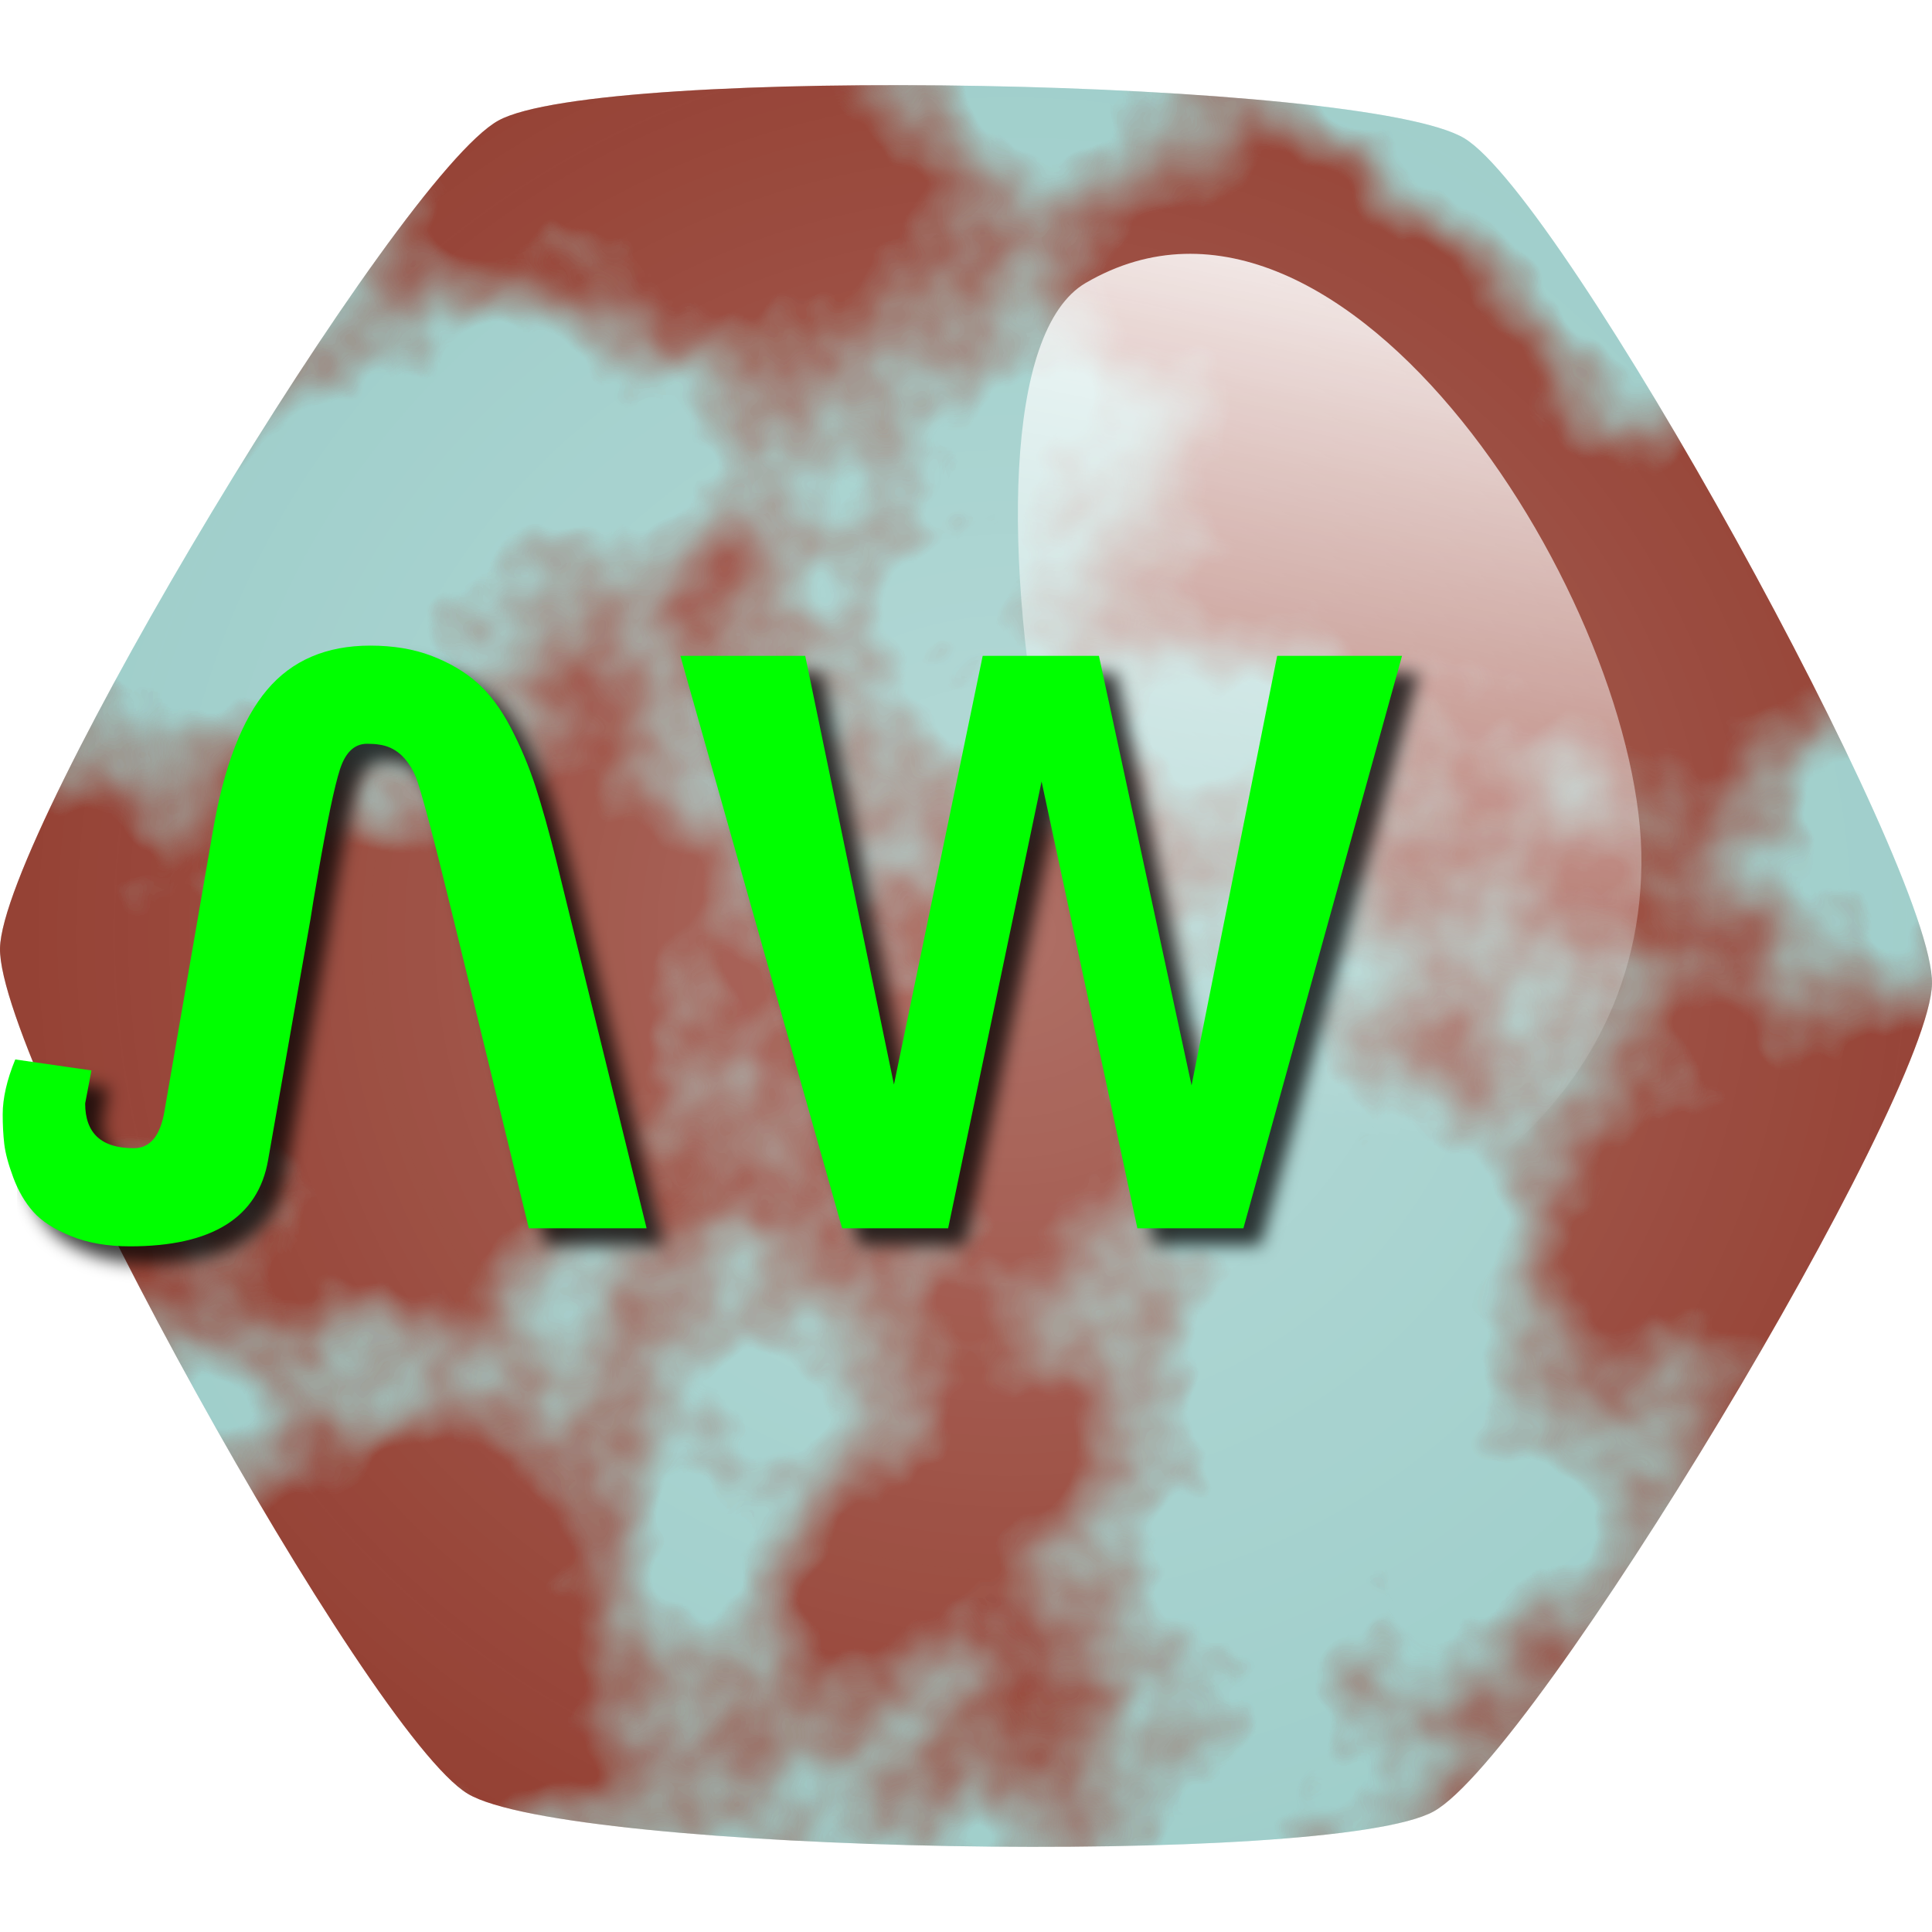
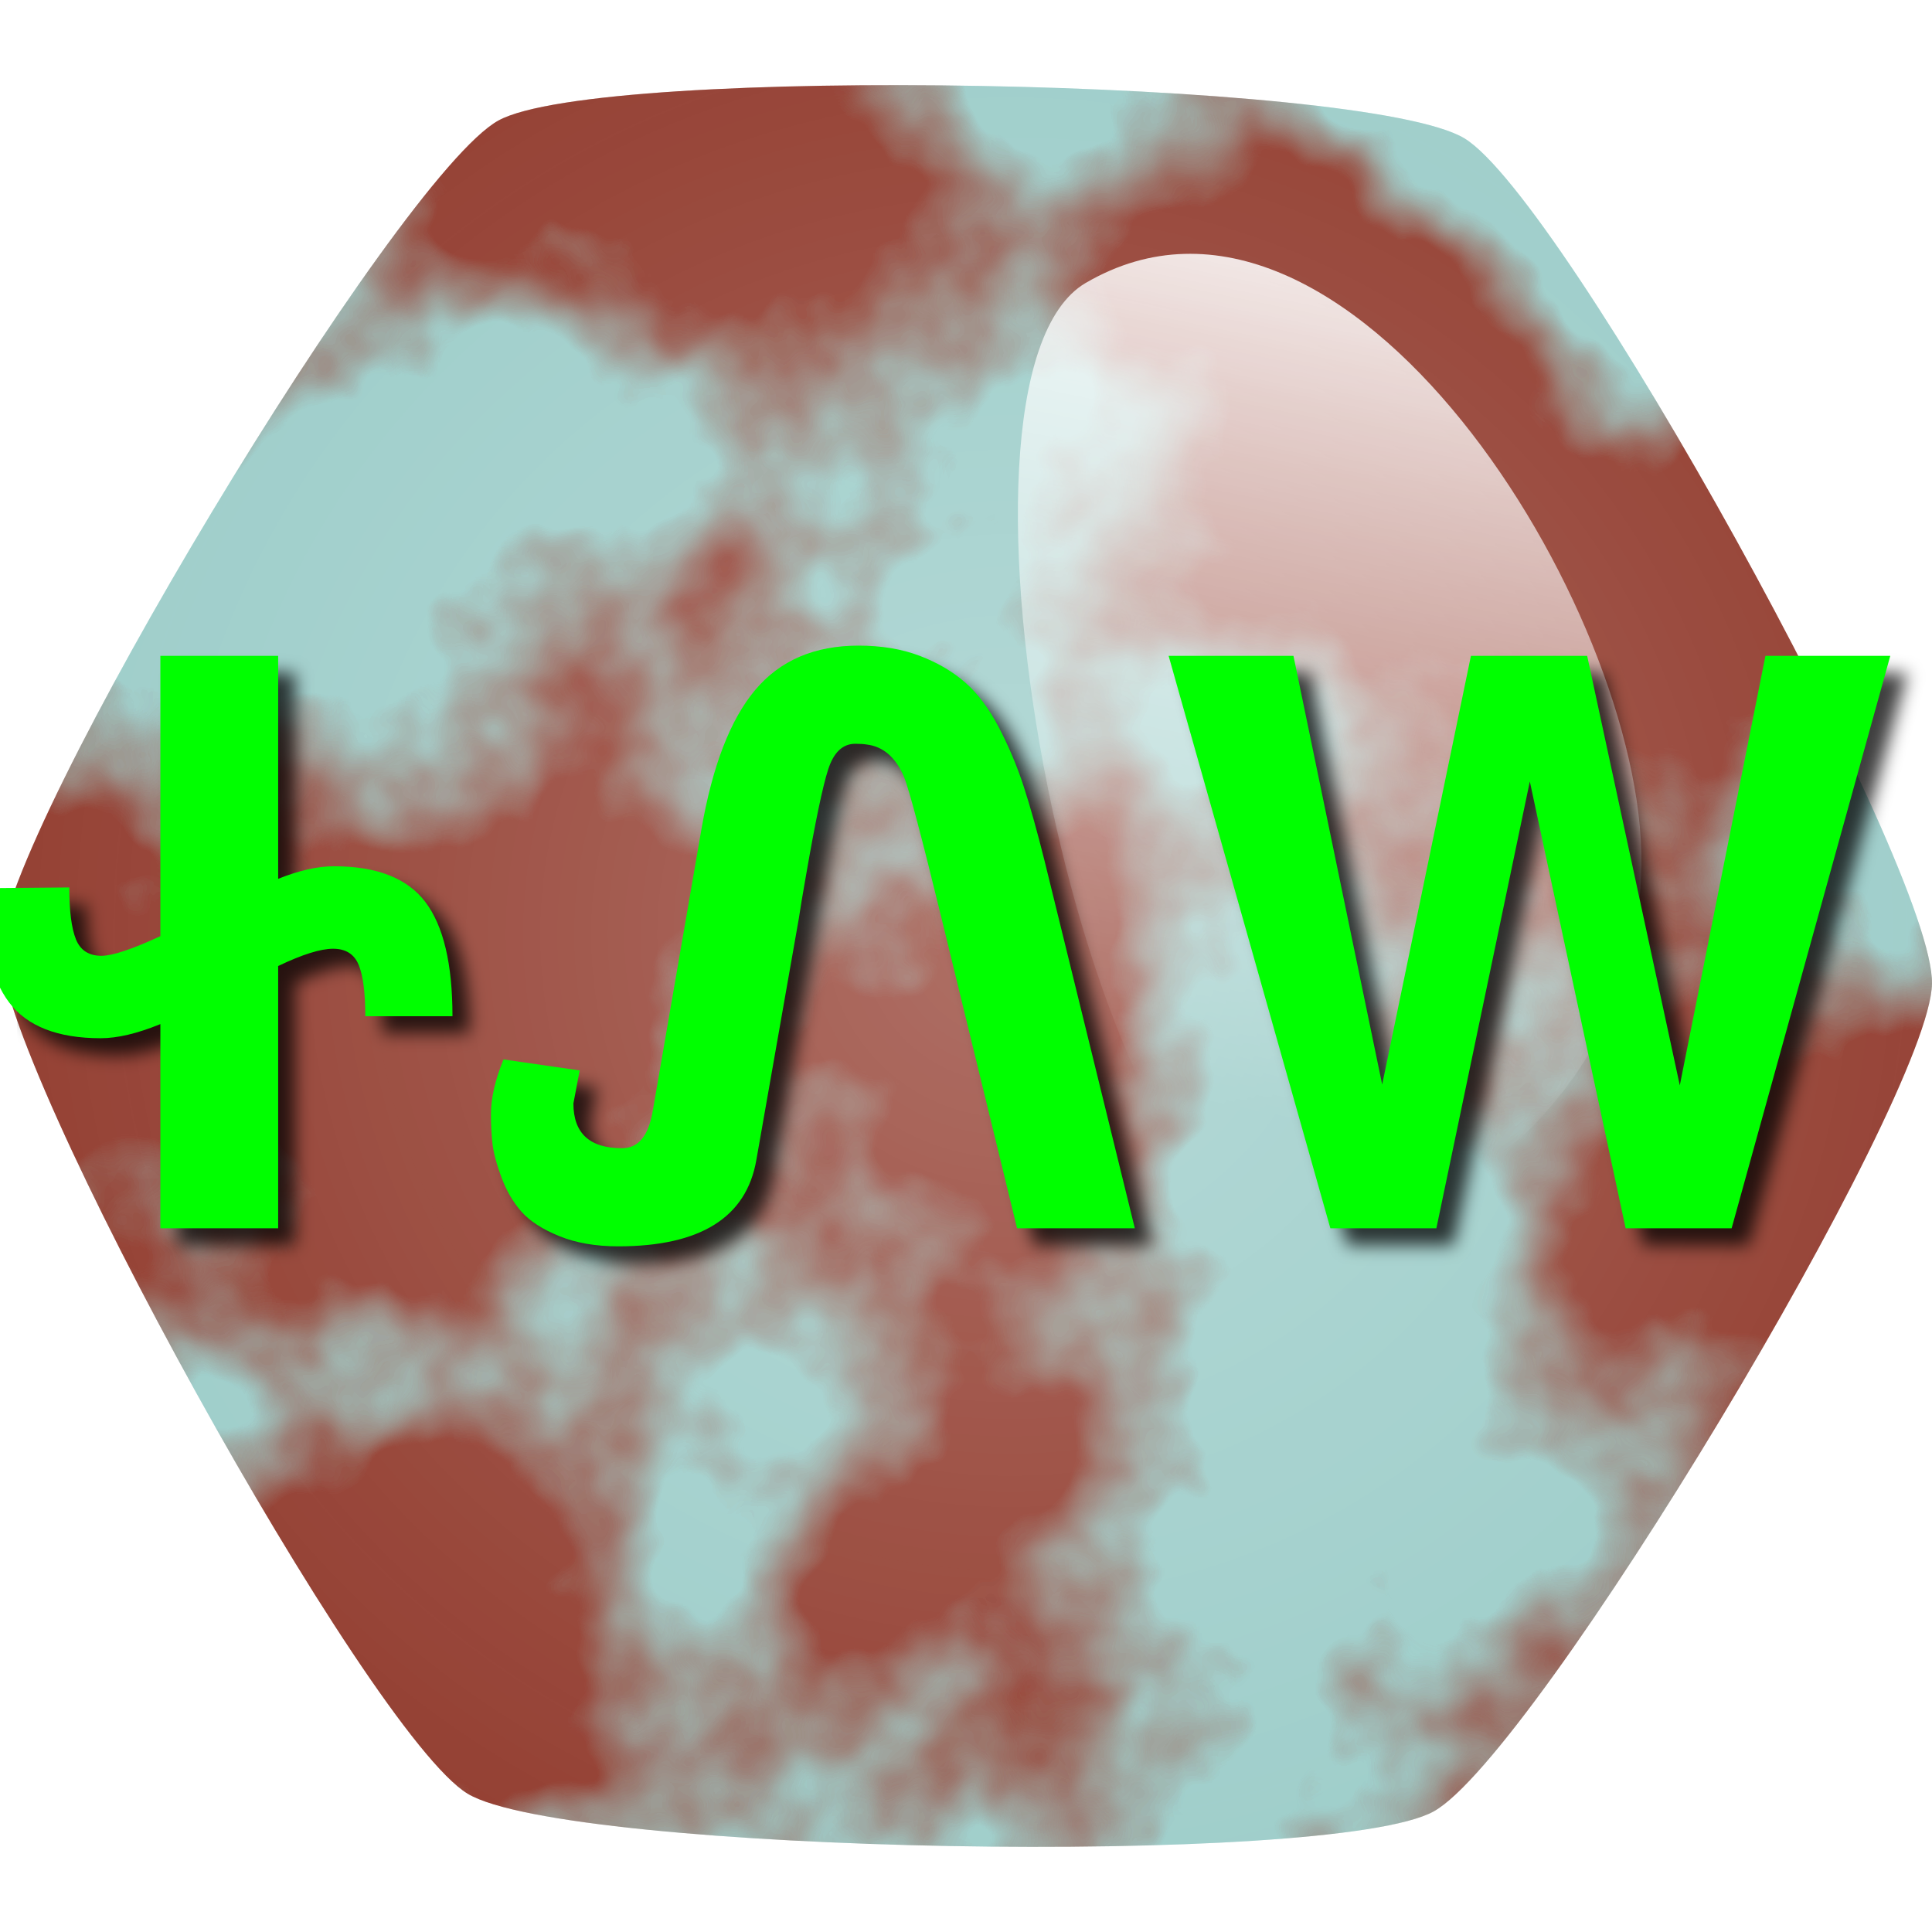
- <svg xmlns="http://www.w3.org/2000/svg" xmlns:xlink="http://www.w3.org/1999/xlink" width="512" height="512" id="svg2" version="1.1" viewBox="0 0 512 512">
+ <svg xmlns="http://www.w3.org/2000/svg" xmlns:xlink="http://www.w3.org/1999/xlink" width="546.133" height="546.133" id="svg2" version="1.1" viewBox="0 0 512 512">
  <defs id="defs4">
    <radialGradient r="87.175" gradientTransform="matrix(1,0,0,0.99487,0,1.6715)" cx="685.77" cy="192.19" gradientUnits="userSpaceOnUse" id="radialGradient5810">
      <stop offset="0" stop-color="#f8da48" id="stop5755-6" />
      <stop offset="1" stop-opacity=".686" id="stop5757-8" />
    </radialGradient>
    <linearGradient x1="692.38" y1="186.29" x2="723.38" gradientUnits="userSpaceOnUse" y2="151.84" id="linearGradient5812">
      <stop offset="0" stop-opacity="0" stop-color="#fff" id="stop5624" />
      <stop offset="1" stop-color="#fff" id="stop5626" />
    </linearGradient>
    <radialGradient r="87.175" gradientTransform="matrix(1,0,0,0.99487,0,1.6715)" cx="526.16" cy="326.07" gradientUnits="userSpaceOnUse" id="radialGradient5766">
      <stop offset="0" stop-color="#f8da48" id="stop5755" />
      <stop offset="1" stop-opacity=".686" id="stop5757" />
    </radialGradient>
    <linearGradient x1="698.36" y1="424.17" x2="730.69" gradientUnits="userSpaceOnUse" y2="292.71" id="linearGradient5768">
      <stop offset="0" stop-opacity="0" stop-color="#fff" id="stop5624-0" />
      <stop offset="1" stop-color="#fff" id="stop5626-4" />
    </linearGradient>
    <radialGradient r="87.175" gradientTransform="matrix(1,0,0,0.99487,0,1.6715)" cx="-223.37" cy="79.091" gradientUnits="userSpaceOnUse" id="radialGradient5875">
      <stop offset="0" stop-color="#f8da48" id="stop5755-3" />
      <stop offset="1" stop-opacity=".686" id="stop5757-1" />
    </radialGradient>
    <linearGradient x1="701.71" y1="382.65" gradientTransform="matrix(0.55378,-0.1683,0.20599,0.67779,290.32,251.97)" x2="738.26" gradientUnits="userSpaceOnUse" y2="300.24" id="linearGradient5877">
      <stop offset="0" stop-opacity="0" stop-color="#fff" id="stop5624-0-9" />
      <stop offset="1" stop-color="#fff" id="stop5626-4-5" />
    </linearGradient>
    <radialGradient xlink:href="#radialGradient5810" id="radialGradient3427" gradientUnits="userSpaceOnUse" gradientTransform="matrix(1,0,0,0.99487,0,1.6715)" cx="685.77" cy="192.19" r="87.175" />
    <linearGradient xlink:href="#linearGradient5812" id="linearGradient3429" gradientUnits="userSpaceOnUse" x1="692.38" y1="186.29" x2="723.38" y2="151.84" />
    <radialGradient xlink:href="#radialGradient5766" id="radialGradient3431" gradientUnits="userSpaceOnUse" gradientTransform="matrix(1,0,0,0.99487,0,1.6715)" cx="526.16" cy="326.07" r="87.175" />
    <linearGradient xlink:href="#linearGradient5768" id="linearGradient3433" gradientUnits="userSpaceOnUse" x1="698.36" y1="424.17" x2="730.69" y2="292.71" />
    <radialGradient xlink:href="#radialGradient5875" id="radialGradient3435" gradientUnits="userSpaceOnUse" gradientTransform="matrix(1,0,0,0.99487,0,1.6715)" cx="-223.37" cy="79.091" r="87.175" />
    <linearGradient xlink:href="#linearGradient5877" id="linearGradient3437" gradientUnits="userSpaceOnUse" gradientTransform="matrix(0.55378,-0.1683,0.20599,0.67779,290.32,251.97)" x1="701.71" y1="382.65" x2="738.26" y2="300.24" />
    <radialGradient xlink:href="#radialGradient5810" id="radialGradient3439" gradientUnits="userSpaceOnUse" gradientTransform="matrix(1,0,0,0.99487,0,1.6715)" cx="685.77" cy="192.19" r="87.175" />
    <linearGradient xlink:href="#linearGradient5812" id="linearGradient3441" gradientUnits="userSpaceOnUse" x1="692.38" y1="186.29" x2="723.38" y2="151.84" />
    <radialGradient xlink:href="#radialGradient5875" id="radialGradient3443" gradientUnits="userSpaceOnUse" gradientTransform="matrix(1,0,0,0.99487,0,1.6715)" cx="-223.37" cy="79.091" r="87.175" />
    <linearGradient xlink:href="#linearGradient5877" id="linearGradient3445" gradientUnits="userSpaceOnUse" gradientTransform="matrix(0.55378,-0.1683,0.20599,0.67779,290.32,251.97)" x1="701.71" y1="382.65" x2="738.26" y2="300.24" />
    <radialGradient xlink:href="#radialGradient5766" id="radialGradient3447" gradientUnits="userSpaceOnUse" gradientTransform="matrix(1,0,0,0.99487,0,1.6715)" cx="526.16" cy="326.07" r="87.175" />
    <linearGradient xlink:href="#linearGradient5768" id="linearGradient3449" gradientUnits="userSpaceOnUse" x1="698.36" y1="424.17" x2="730.69" y2="292.71" />
-     <filter style="color-interpolation-filters:sRGB;" id="filter4096">
+     <filter style="color-interpolation-filters:sRGB" id="filter4096">
      <feFlood flood-opacity="0.753" flood-color="rgb(0,0,0)" result="flood" id="feFlood4098" />
      <feComposite in="flood" in2="SourceGraphic" operator="in" result="composite1" id="feComposite4100" />
      <feGaussianBlur in="composite1" stdDeviation="3" result="blur" id="feGaussianBlur4102" />
      <feOffset dx="6" dy="6" result="offset" id="feOffset4104" />
      <feComposite in="SourceGraphic" in2="offset" operator="over" result="composite2" id="feComposite4106" />
    </filter>
-     <filter style="color-interpolation-filters:sRGB;" id="filter5090">
+     <filter style="color-interpolation-filters:sRGB" id="filter5090">
      <feColorMatrix result="fbSourceGraphic" type="luminanceToAlpha" id="feColorMatrix5092" />
      <feColorMatrix result="result6" values="1 0 0 0 0 0 1 0 0 0 0 0 1 0 0 0 0 0 1 0 " id="feColorMatrix5094" />
      <feFlood flood-opacity="1" result="result1" flood-color="rgb(9,96,77)" id="feFlood5096" />
      <feComposite in2="result6" result="result2" operator="out" id="feComposite5098" />
      <feTurbulence type="fractalNoise" baseFrequency="0.04" numOctaves="5" id="feTurbulence5100" />
      <feColorMatrix values="1 0 0 0 0 0 1 0 0 0 0 0 1 0 0 -1.5 0 0 4.5 -1 " result="result0" id="feColorMatrix5102" />
      <feComposite in2="result0" in="result0" result="result4" operator="out" id="feComposite5104" />
      <feColorMatrix values="1 0 0 0 0 0 1 0 0 0 0 0 1 0 0 0 0 0 5 -1 " result="result7" id="feColorMatrix5106" />
-       <feComposite in2="result2" operator="arithmetic" result="result5" k1="1.5" k3="1" id="feComposite5108" />
+       <feComposite in2="result2" operator="arithmetic" result="result5" k1="1.5" k3="1" id="feComposite5108" k2="0" k4="0" />
      <feComposite in2="SourceGraphic" operator="in" in="result5" id="feComposite5110" />
    </filter>
-     <filter style="color-interpolation-filters:sRGB;" id="filter5158">
+     <filter style="color-interpolation-filters:sRGB" id="filter5158">
      <feColorMatrix result="fbSourceGraphic" type="luminanceToAlpha" id="feColorMatrix5160" />
      <feFlood flood-opacity="1" result="result1" flood-color="rgb(134,39,24)" id="feFlood5162" />
      <feComposite result="result2" operator="out" in2="fbSourceGraphic" id="feComposite5164" />
      <feColorMatrix in="result2" result="fbSourceGraphic" values="1 0 0 0 0 0 1 0 0 0 0 0 1 0 0 0 0 0 1 0 " id="feColorMatrix5166" />
      <feTurbulence type="fractalNoise" baseFrequency="0.035" numOctaves="5" id="feTurbulence5168" />
      <feColorMatrix values="1 0 0 0 0 0 1 0 0 0 0 0 1 0 0 -1.5 0 0 4.7 -1 " result="result0" id="feColorMatrix5170" />
      <feFlood result="result1" flood-color="rgb(145,199,195)" flood-opacity="1" id="feFlood5172" />
      <feBlend result="result3" in="result1" mode="normal" in2="fbSourceGraphic" id="feBlend5174" />
      <feComposite result="result4" operator="out" in2="result0" id="feComposite5176" />
      <feComposite operator="atop" in2="fbSourceGraphic" result="result5" id="feComposite5178" />
      <feComposite in2="SourceGraphic" operator="in" id="feComposite5180" />
    </filter>
-     <filter style="color-interpolation-filters:sRGB;" id="filter5252">
+     <filter style="color-interpolation-filters:sRGB" id="filter5252">
      <feGaussianBlur stdDeviation="0.01" result="result8" id="feGaussianBlur5254" />
      <feTurbulence baseFrequency="0.025 0.028" numOctaves="5" type="turbulence" result="result7" seed="3" id="feTurbulence5256" />
      <feColorMatrix values="1 0 0 0 0 0 1 0 0 0 0 0 1 0 0 0 0 0 6 -2.4 " result="result5" id="feColorMatrix5258" />
      <feComposite in2="result7" operator="in" in="result8" result="result6" id="feComposite5260" />
      <feDisplacementMap in2="result6" result="result4" scale="40" yChannelSelector="A" xChannelSelector="R" in="result5" id="feDisplacementMap5262" />
      <feFlood flood-color="rgb(255,255,255)" flood-opacity="1" result="result10" id="feFlood5264" />
      <feComposite in2="result4" operator="in" result="result2" id="feComposite5266" />
      <feComposite in2="result8" operator="in" in="result2" result="result9" id="feComposite5268" />
      <feBlend mode="normal" in2="result8" result="result11" id="feBlend5270" />
      <feBlend mode="multiply" in2="result11" id="feBlend5272" />
    </filter>
-     <filter style="color-interpolation-filters:sRGB;" id="filter5326">
+     <filter style="color-interpolation-filters:sRGB" id="filter5326">
      <feColorMatrix values="1 0 0 0 0 0 1 0 0 0 0 0 1 0 0 0 0 0 1 1 " id="feColorMatrix5328" />
      <feColorMatrix type="saturate" values="0" result="result1" id="feColorMatrix5330" />
      <feFlood flood-color="rgb(9,111,151)" result="result2" id="feFlood5332" />
      <feColorMatrix type="hueRotate" values="0" result="result3" id="feColorMatrix5334" />
      <feBlend in2="result1" mode="screen" result="result2" id="feBlend5336" />
      <feBlend in2="result2" result="result4" mode="multiply" id="feBlend5338" />
      <feTurbulence numOctaves="5" baseFrequency="0.035" type="fractalNoise" result="result7" id="feTurbulence5340" />
      <feColorMatrix result="result0" values="1 0 0 0 0 0 1 0 0 0 0 0 1 0 0 0 0 0 3 -1 " id="feColorMatrix5342" />
      <feFlood flood-opacity="1" flood-color="rgb(200,57,93)" result="result1" id="feFlood5344" />
      <feBlend in2="result4" mode="lighten" in="result1" result="result5" id="feBlend5346" />
      <feComposite in2="result0" operator="out" result="result6" id="feComposite5348" />
      <feComposite in2="result4" operator="atop" result="result8" id="feComposite5350" />
      <feComposite in2="SourceGraphic" operator="in" id="feComposite5352" />
    </filter>
-     <filter x="-0.15" width="1.3" y="-0.15" height="1.3" style="color-interpolation-filters:sRGB;" id="filter5374">
+     <filter x="-0.15" width="1.3" y="-0.15" height="1.3" style="color-interpolation-filters:sRGB" id="filter5374">
      <feTurbulence result="result1" baseFrequency="0.005 0.01" numOctaves="8" type="fractalNoise" seed="20" id="feTurbulence5376" />
      <feColorMatrix result="result3" values="0 0 0 0 1 0 0 0 0 1 0 0 0 0 1 0 0 0 1.2 -0.4 " id="feColorMatrix5378" />
      <feConvolveMatrix order="3 3" kernelMatrix="3 0 0 0 2 0 0 0 -1 " targetX="1" targetY="1" divisor="2" result="result8" id="feConvolveMatrix5380" />
      <feComposite result="fbSourceGraphic" in2="SourceGraphic" operator="atop" in="result8" id="feComposite5382" />
      <feTurbulence baseFrequency="0.027 0.025" numOctaves="7" type="turbulence" seed="20" id="feTurbulence5384" />
      <feColorMatrix values="1 0 0 0 0 0 1 0 0 0 0 0 1 0 0 0 0 0 4.7 -2 " result="result5" id="feColorMatrix5386" />
      <feComposite in2="result5" operator="in" in="fbSourceGraphic" result="result6" id="feComposite5388" />
      <feDisplacementMap in2="result5" result="result4" scale="48" yChannelSelector="A" xChannelSelector="R" in="result6" id="feDisplacementMap5390" />
      <feFlood flood-color="rgb(222,217,217)" flood-opacity="1" id="feFlood5392" />
      <feComposite in2="result4" operator="in" result="result2" id="feComposite5394" />
      <feComposite in2="fbSourceGraphic" operator="atop" in="result2" result="result91" id="feComposite5396" />
      <feBlend mode="darken" in2="result91" id="feBlend5398" />
    </filter>
-     <filter style="color-interpolation-filters:sRGB;" id="filter5420">
+     <filter style="color-interpolation-filters:sRGB" id="filter5420">
      <feColorMatrix result="fbSourceGraphic" type="luminanceToAlpha" in="SourceGraphic" id="feColorMatrix5422" />
      <feColorMatrix result="result6" values="1 0 0 0 0 0 1 0 0 0 0 0 1 0 0 0 0 0 1 0 " id="feColorMatrix5424" />
-       <feComposite in2="result6" result="result2" operator="out" in="SourceGraphic" k2="0" k1="1" k3="0" id="feComposite5426" />
+       <feComposite in2="result6" result="result2" operator="out" in="SourceGraphic" id="feComposite5426" />
      <feTurbulence type="fractalNoise" baseFrequency="0.04" numOctaves="5" id="feTurbulence5428" />
      <feColorMatrix values="1 0 0 0 0 0 1 0 0 0 0 0 1 0 0 -1.5 0 0 4.5 -1 " result="result0" id="feColorMatrix5430" />
      <feComposite in2="result0" in="result0" result="result4" operator="out" id="feComposite5432" />
      <feColorMatrix values="1 0 0 0 0 0 1 0 0 0 0 0 1 0 0 0 0 0 5 -1 " result="result7" id="feColorMatrix5434" />
-       <feComposite in2="result2" operator="arithmetic" result="result5" k1="1.5" k3="1" id="feComposite5436" />
+       <feComposite in2="result2" operator="arithmetic" result="result5" k1="1.5" k3="1" id="feComposite5436" k2="0" k4="0" />
      <feComposite in2="SourceGraphic" operator="in" in="result5" result="result8" id="feComposite5438" />
    </filter>
  </defs>
  <g id="layer1" transform="translate(0,-540.3622)">
    <g transform="matrix(4.167345,0,0,4.167345,-3191.573,-1465.23)" id="g5805" style="filter:url(#filter5252)">
      <path transform="translate(122.59,215.6)" d="m 748.64,192.03 c 0,33.927 -27.503,61.43 -61.43,61.43 -33.927,0 -61.43,-27.503 -61.43,-61.43 0,-33.927 27.503,-61.43 61.43,-61.43 33.927,0 61.43,27.503 61.43,61.43 z" style="color:#000000;fill:#00792f" id="path5770" />
      <path transform="translate(122.59,215.6)" d="m 748.64,192.03 c 0,33.927 -27.503,61.43 -61.43,61.43 -33.927,0 -61.43,-27.503 -61.43,-61.43 0,-33.927 27.503,-61.43 61.43,-61.43 33.927,0 61.43,27.503 61.43,61.43 z" style="color:#000000;opacity:0.334;fill:url(#radialGradient3427)" id="path4850" />
      <path transform="translate(122.59,215.6)" d="m 730.27,167.92 c 0,12.366 -10.024,22.39 -22.39,22.39 -12.366,0 -22.39,-10.024 -22.39,-22.39 0,-12.366 10.024,-22.39 22.39,-22.39 12.366,0 22.39,10.024 22.39,22.39 z" style="color:#000000;fill:url(#linearGradient3429)" id="path4852" />
    </g>
    <g transform="matrix(2.919404,0,0,2.919404,-2894.228,-121.8409)" id="g5761" style="filter:url(#filter5326)">
      <path d="m 592.48,396.99 c -9.395,8.909 -95.599,20.226 -106.97,14.044 -11.376,-6.182 -48.778,-84.669 -46.414,-97.399 2.364,-12.729 65.452,-72.555 78.289,-74.24 12.837,-1.685 89.229,39.828 94.799,51.516 5.57,11.688 -10.306,97.17 -19.7,106.08 z" transform="matrix(0.9921,0.12548,-0.12548,0.9921,311.76,195.42)" style="color:#000000;fill:#ff0000" id="path5630" />
      <path transform="matrix(0.9921,0.12548,-0.12548,0.9921,311.76,195.42)" d="m 592.48,396.99 c -9.395,8.909 -95.599,20.226 -106.97,14.044 -11.376,-6.182 -48.778,-84.669 -46.414,-97.399 2.364,-12.729 65.452,-72.555 78.289,-74.24 12.837,-1.685 89.229,39.828 94.799,51.516 5.57,11.688 -10.306,97.17 -19.7,106.08 z" style="color:#000000;opacity:0.334;fill:url(#radialGradient3431)" id="path5751" />
      <path transform="translate(122.59,215.6)" d="m 683.62,314.19 c 20.684,-11.603 64.095,15.079 57.948,41.283 -19.792,84.375 -54.769,94.012 -53.966,14.991 0.232,-22.782 -20.382,-47.074 -3.982,-56.273 z" style="color:#000000;fill:url(#linearGradient3433)" id="path5733" />
    </g>
    <g transform="matrix(4.151559,0,0,4.151559,-2793.677,-793.4523)" id="g5870" style="filter:url(#filter5158)">
      <path d="m -196.35,136.34 c -6.476,3.582 -55.323,2.688 -61.663,-1.129 -6.34,-3.817 -29.989,-46.567 -29.854,-53.966 0.135,-7.4 25.333,-49.255 31.809,-52.837 6.476,-3.583 55.323,-2.688 61.663,1.129 6.34,3.817 29.989,46.567 29.854,53.966 -0.135,7.4 -25.333,49.255 -31.809,52.837 z" transform="translate(960.79,300.57)" style="color:#000000;fill:#3a0091" id="path5814" />
      <path transform="translate(960.79,300.57)" d="m -196.35,136.34 c -6.476,3.582 -55.323,2.688 -61.663,-1.129 -6.34,-3.817 -29.989,-46.567 -29.854,-53.966 0.135,-7.4 25.333,-49.255 31.809,-52.837 6.476,-3.583 55.323,-2.688 61.663,1.129 6.34,3.817 29.989,46.567 29.854,53.966 -0.135,7.4 -25.333,49.255 -31.809,52.837 z" style="color:#000000;opacity:0.334;fill:url(#radialGradient3435)" id="path5818" />
      <path d="m 742.23,339.34 c 16.565,-9.674 35.622,20.78 35.471,37.075 -0.165,17.81 -17.977,25.166 -22.631,24.317 -13.213,-2.411 -23.28,-55.296 -12.84,-61.393 z" style="color:#000000;fill:url(#linearGradient3437)" id="path5733-9" />
    </g>
    <g transform="matrix(4.167345,0,0,4.167345,-2062.414,-641.257)" id="g5805-4" style="filter:url(#filter5374)">
      <path transform="translate(122.59,215.6)" d="m 748.64,192.03 c 0,33.927 -27.503,61.43 -61.43,61.43 -33.927,0 -61.43,-27.503 -61.43,-61.43 0,-33.927 27.503,-61.43 61.43,-61.43 33.927,0 61.43,27.503 61.43,61.43 z" style="color:#000000;fill:#ffce3b" id="path5770-4" />
      <path transform="translate(122.59,215.6)" d="m 748.64,192.03 c 0,33.927 -27.503,61.43 -61.43,61.43 -33.927,0 -61.43,-27.503 -61.43,-61.43 0,-33.927 27.503,-61.43 61.43,-61.43 33.927,0 61.43,27.503 61.43,61.43 z" style="color:#000000;opacity:0.334;fill:url(#radialGradient3439)" id="path4850-0" />
      <path transform="translate(122.59,215.6)" d="m 730.27,167.92 c 0,12.366 -10.024,22.39 -22.39,22.39 -12.366,0 -22.39,-10.024 -22.39,-22.39 0,-12.366 10.024,-22.39 22.39,-22.39 12.366,0 22.39,10.024 22.39,22.39 z" style="color:#000000;fill:url(#linearGradient3441)" id="path4852-1" />
    </g>
    <g transform="matrix(4.151559,0,0,4.151559,-3933.13,-563.1375)" id="g5870-8" style="filter:url(#filter5090)">
      <path d="m -196.35,136.34 c -6.476,3.582 -55.323,2.688 -61.663,-1.129 -6.34,-3.817 -29.989,-46.567 -29.854,-53.966 0.135,-7.4 25.333,-49.255 31.809,-52.837 6.476,-3.583 55.323,-2.688 61.663,1.129 6.34,3.817 29.989,46.567 29.854,53.966 -0.135,7.4 -25.333,49.255 -31.809,52.837 z" transform="translate(960.79,300.57)" style="color:#000000;fill:#ff7b21" id="path5814-8" />
      <path transform="translate(960.79,300.57)" d="m -196.35,136.34 c -6.476,3.582 -55.323,2.688 -61.663,-1.129 -6.34,-3.817 -29.989,-46.567 -29.854,-53.966 0.135,-7.4 25.333,-49.255 31.809,-52.837 6.476,-3.583 55.323,-2.688 61.663,1.129 6.34,3.817 29.989,46.567 29.854,53.966 -0.135,7.4 -25.333,49.255 -31.809,52.837 z" style="color:#000000;opacity:0.334;fill:url(#radialGradient3443)" id="path5818-1" />
      <path d="m 742.23,339.34 c 16.565,-9.674 35.622,20.78 35.471,37.075 -0.165,17.81 -17.977,25.166 -22.631,24.317 -13.213,-2.411 -23.28,-55.296 -12.84,-61.393 z" style="color:#000000;fill:url(#linearGradient3445)" id="path5733-9-0" />
    </g>
    <g transform="matrix(2.919404,0,0,2.919404,-3120.503,-418.5046)" id="g5761-8" style="filter:url(#filter5420)">
      <path d="m 592.48,396.99 c -9.395,8.909 -95.599,20.226 -106.97,14.044 -11.376,-6.182 -48.778,-84.669 -46.414,-97.399 2.364,-12.729 65.452,-72.555 78.289,-74.24 12.837,-1.685 89.229,39.828 94.799,51.516 5.57,11.688 -10.306,97.17 -19.7,106.08 z" transform="matrix(0.9921,0.12548,-0.12548,0.9921,311.76,195.31)" style="color:#000000;fill:#00ffc6" id="path5630-9" />
      <path transform="matrix(0.9921,0.12548,-0.12548,0.9921,311.76,195.31)" d="m 592.48,396.99 c -9.395,8.909 -95.599,20.226 -106.97,14.044 -11.376,-6.182 -48.778,-84.669 -46.414,-97.399 2.364,-12.729 65.452,-72.555 78.289,-74.24 12.837,-1.685 89.229,39.828 94.799,51.516 5.57,11.688 -10.306,97.17 -19.7,106.08 z" style="color:#000000;opacity:0.334;fill:url(#radialGradient3447)" id="path5751-0" />
      <path transform="translate(122.59,215.6)" d="m 683.62,314.19 c 20.684,-11.603 64.095,15.079 57.948,41.283 -19.792,84.375 -54.769,94.012 -53.966,14.991 0.232,-22.782 -20.382,-47.074 -3.982,-56.273 z" style="color:#000000;fill:url(#linearGradient3449)" id="path5733-0" />
    </g>
-     <text xml:space="preserve" style="font-style:normal;font-variant:normal;font-weight:800;font-stretch:normal;font-size:276.262px;line-height:100%;font-family:ALEWISDODI;-inkscape-font-specification:'ALEWISDODI, Ultra-Bold';text-align:center;letter-spacing:0px;word-spacing:0px;writing-mode:lr-tb;text-anchor:middle;fill:#00ff00;fill-opacity:1;stroke:none;stroke-width:1px;stroke-linecap:butt;stroke-linejoin:miter;stroke-opacity:1;filter:url(#filter4096)" x="263.65" y="891.677" id="text3500" transform="matrix(0.7532708,0,0,0.7532708,57.45471,194.1903)">
-       <tspan x="263.65" y="891.677" id="tspan5519">ᏐᏁᎳ</tspan>
+     <text xml:space="preserve" style="font-style:normal;font-variant:normal;font-weight:800;font-stretch:normal;line-height:0%;font-family:ALEWISDODI;-inkscape-font-specification:'ALEWISDODI, Ultra-Bold';text-align:center;letter-spacing:0px;word-spacing:0px;writing-mode:lr-tb;text-anchor:middle;fill:#00ff00;fill-opacity:1;stroke:none;stroke-width:1px;stroke-linecap:butt;stroke-linejoin:miter;stroke-opacity:1;filter:url(#filter4096)" x="263.65" y="891.677" id="text3500" transform="matrix(0.7532708,0,0,0.7532708,57.45471,194.1903)">
+       <tspan x="263.65" y="891.677" id="tspan5519" style="font-size:276.262px;line-height:1">ᏐᏁᎳ</tspan>
    </text>
  </g>
</svg>
